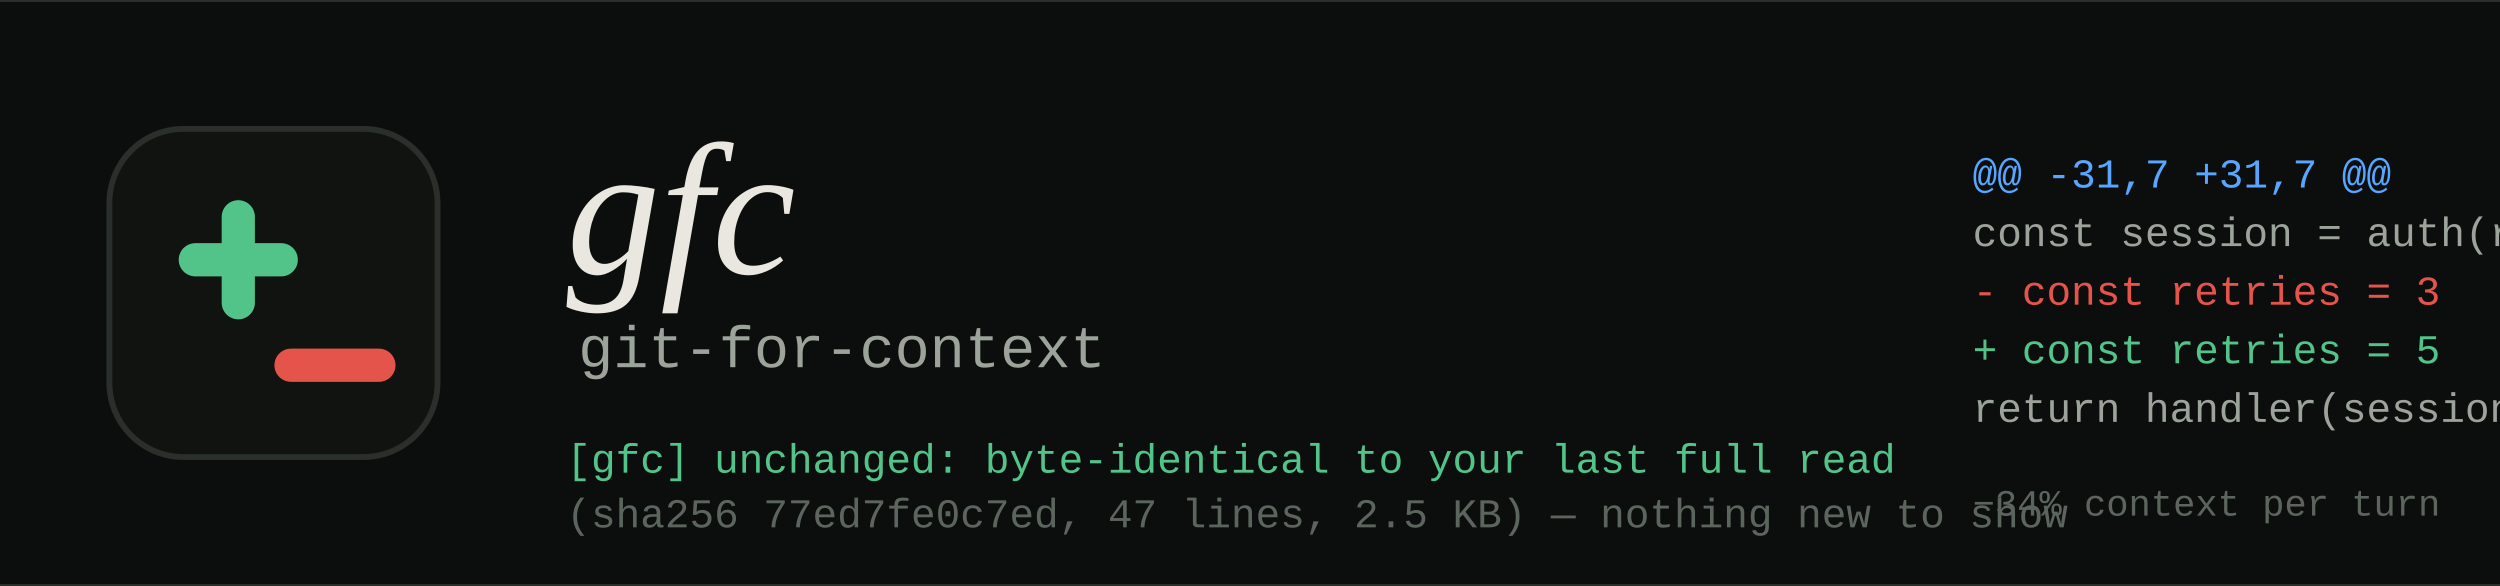
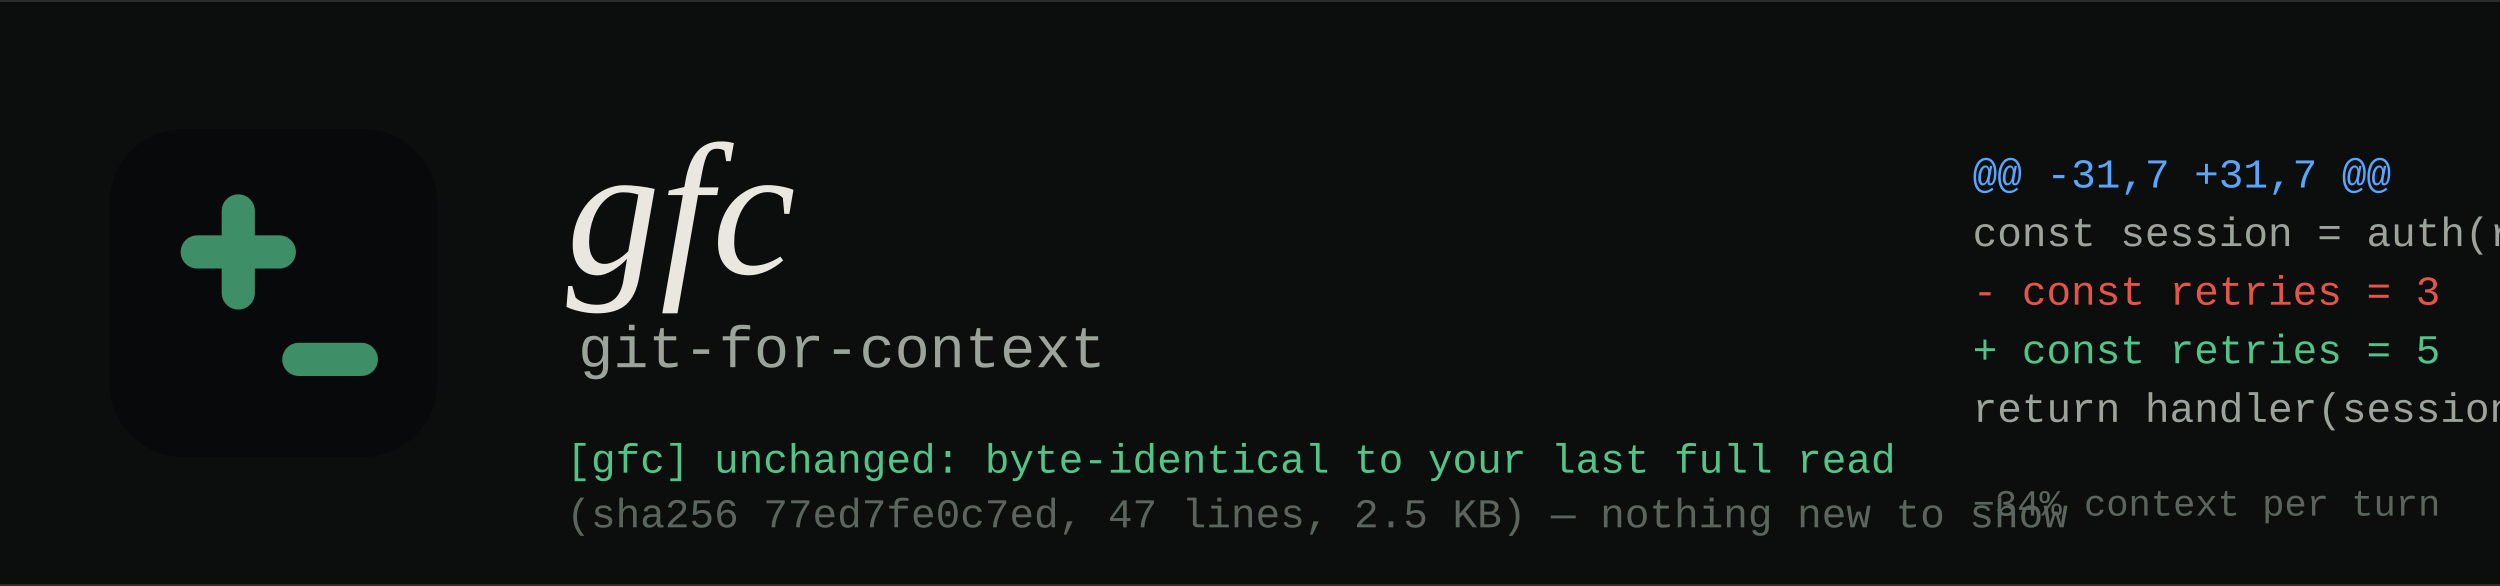
<svg xmlns="http://www.w3.org/2000/svg" viewBox="0 0 1280 300" font-family="Georgia, 'Times New Roman', serif">
  <rect width="1280" height="300" fill="#0C0E0D" />
  <rect x="0" y="0" width="1280" height="1" fill="#2A2F2B" />
  <rect x="0" y="299" width="1280" height="1" fill="#2A2F2B" />
  <g transform="translate(56,66)">
-     <rect x="0" y="0" width="168" height="168" rx="38" fill="#10130F" stroke="#2A2F2B" stroke-width="3" />
-     <g stroke="#52C489" stroke-width="17" stroke-linecap="round">
-       <line x1="66" y1="45" x2="66" y2="89" />
-       <line x1="44" y1="67" x2="88" y2="67" />
-     </g>
-     <g stroke="#E5544B" stroke-width="17" stroke-linecap="round">
-       <line x1="93" y1="121" x2="138" y2="121" />
+     <rect x="0" y="0" width="168" height="168" rx="38" fill="#08090A" />
+     <g stroke="#3E8E68" stroke-width="17" stroke-linecap="round">
+       <line x1="66" y1="42" x2="66" y2="84" />
+       <line x1="45" y1="63" x2="87" y2="63" />
+       <line x1="97" y1="118" x2="129" y2="118" />
    </g>
  </g>
  <text x="290" y="140" font-size="96" fill="#E9E7E0" font-style="italic">gfc</text>
  <text x="296" y="188" font-size="30" fill="#9BA39B" font-family="'Courier New', monospace">git-for-context</text>
  <g font-family="'Courier New', monospace" font-size="21">
    <text x="290" y="242" fill="#52C489">[gfc] unchanged: byte-identical to your last full read</text>
    <text x="290" y="270" fill="#5C655D">(sha256 77ed7fe0c7ed, 47 lines, 2.5 KB) — nothing new to show</text>
  </g>
  <g font-family="'Courier New', monospace" font-size="21">
    <text x="1010" y="96" fill="#58A6FF">@@ -31,7 +31,7 @@</text>
    <text x="1010" y="126" fill="#9BA39B">  const session = auth(req)</text>
    <text x="1010" y="156" fill="#E5544B">- const retries = 3</text>
    <text x="1010" y="186" fill="#52C489">+ const retries = 5</text>
    <text x="1010" y="216" fill="#9BA39B">  return handler(session)</text>
  </g>
  <text x="1010" y="264" font-family="'Courier New', monospace" font-size="19" fill="#5C655D">−34% context per turn</text>
</svg>
